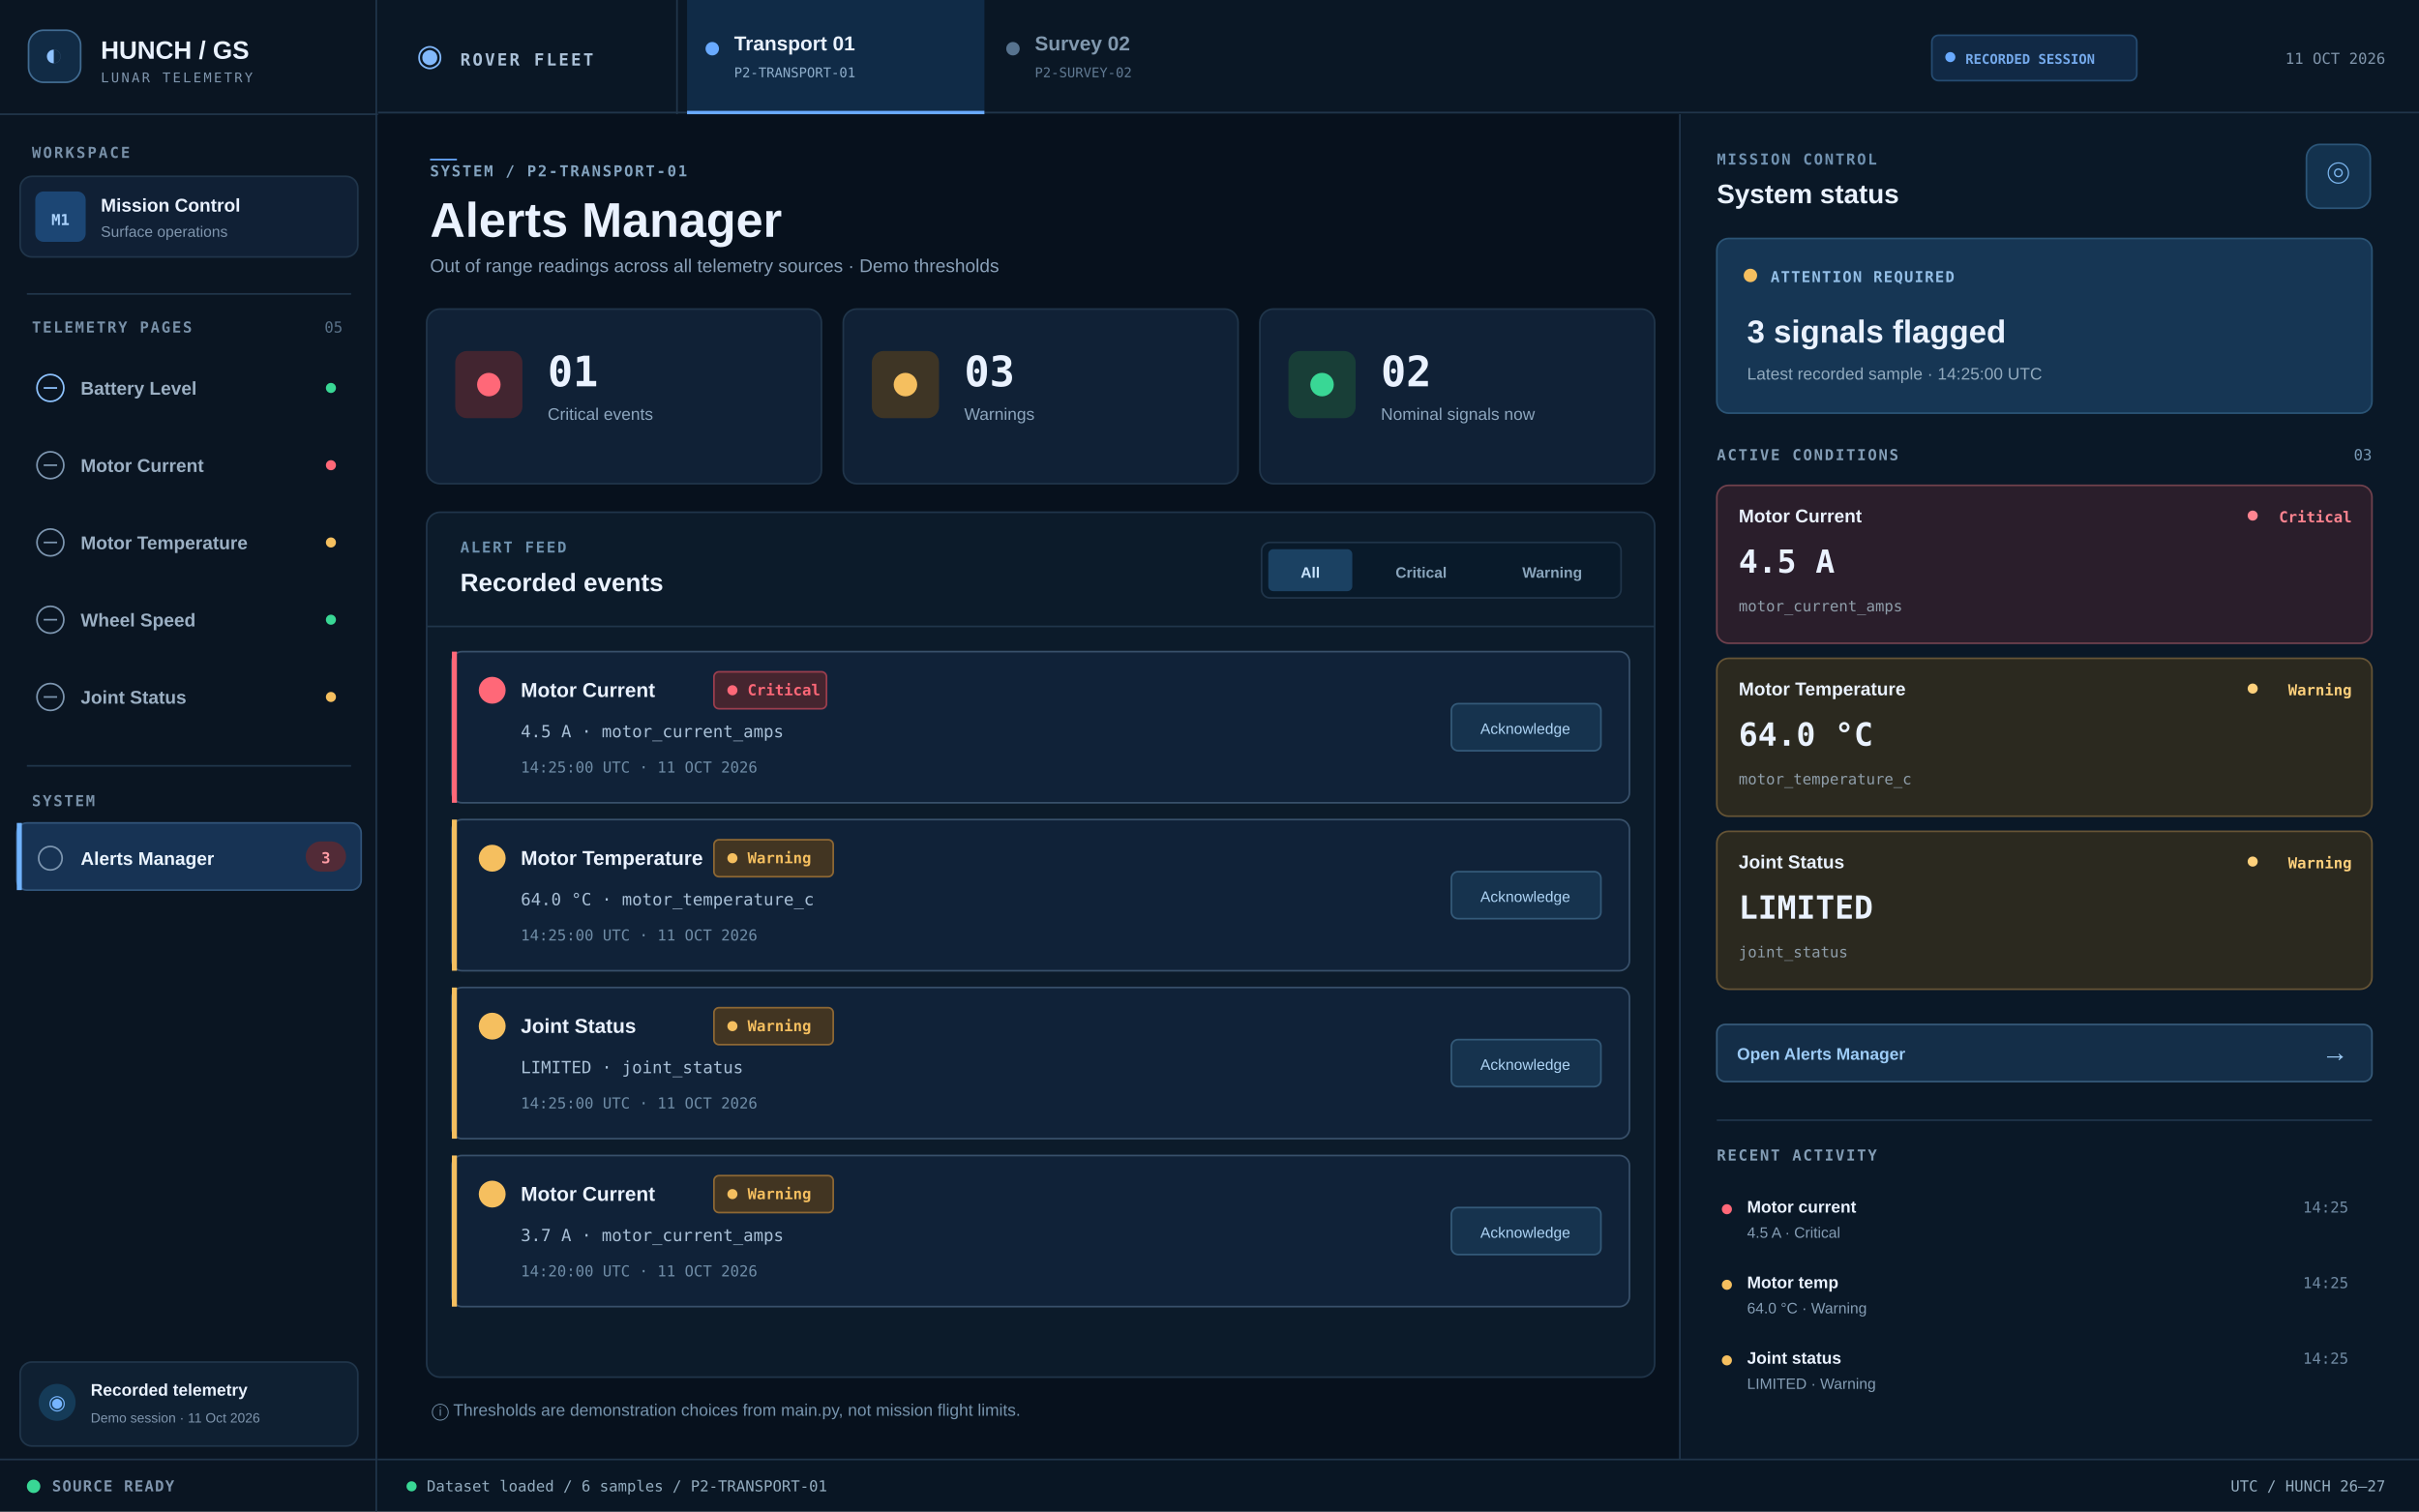
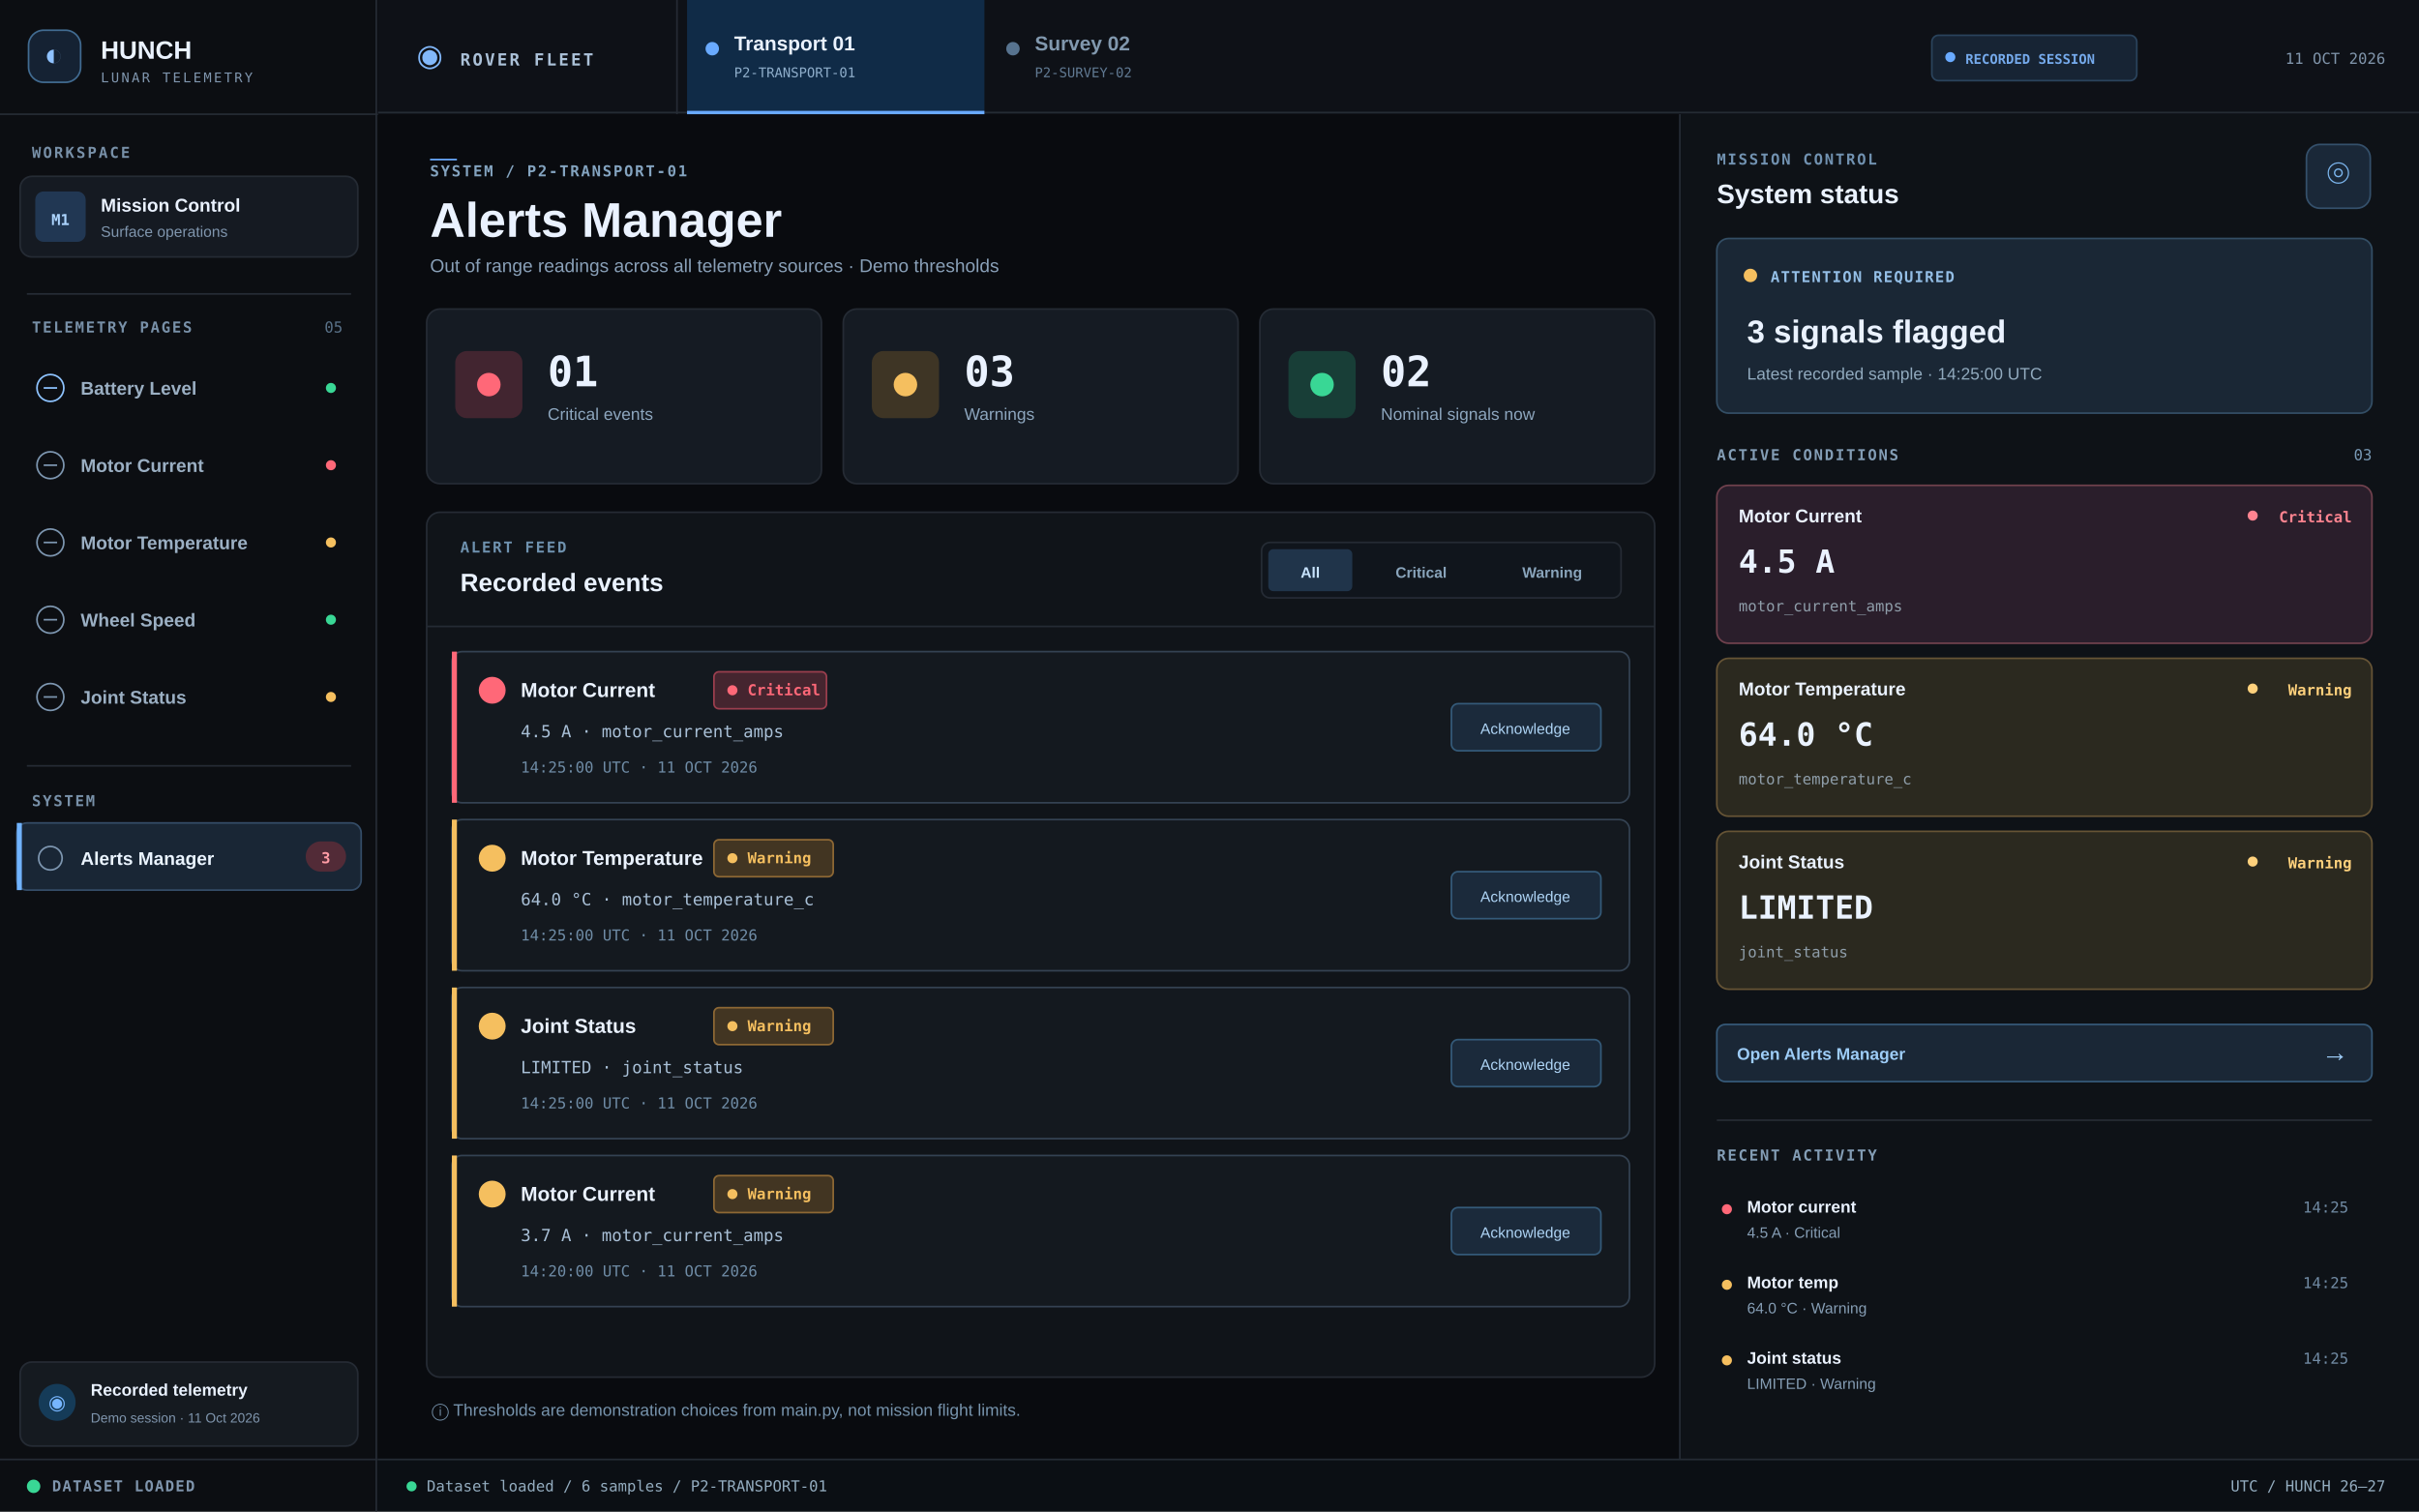
<svg xmlns="http://www.w3.org/2000/svg" width="1440" height="900" viewBox="0 0 1440 900" role="img" aria-label="HUNCH lunar telemetry dashboard design frame">
  <g id="00-background">
-     <rect x="0" y="0" width="1440" height="900" rx="0" fill="#07111d" stroke="none" stroke-width="1" />
+     <rect x="0" y="0" width="1440" height="900" rx="0" fill="#090b0f" stroke="none" stroke-width="1" />
  </g>
  <g id="01-sidebar">
-     <rect x="0" y="0" width="225" height="900" rx="0" fill="#0a1522" stroke="none" stroke-width="1" />
-     <line x1="224" y1="0" x2="224" y2="900" stroke="#20354a" stroke-width="1" />
-     <line x1="0" y1="68" x2="225" y2="68" stroke="#20354a" stroke-width="1" />
-     <rect x="17" y="18" width="31" height="31" rx="9" fill="#112b45" stroke="#416b91" stroke-width="1" />
+     <rect x="0" y="0" width="225" height="900" rx="0" fill="#0c0e12" stroke="none" stroke-width="1" />
+     <line x1="224" y1="0" x2="224" y2="900" stroke="#252b34" stroke-width="1" />
+     <line x1="0" y1="68" x2="225" y2="68" stroke="#252b34" stroke-width="1" />
+     <rect x="17" y="18" width="31" height="31" rx="9" fill="#152233" stroke="#416b91" stroke-width="1" />
    <text x="32" y="39" fill="#8fc2ff" font-family="DM Sans, Arial, sans-serif" font-size="19" font-weight="500" text-anchor="middle">◐</text>
-     <text x="60" y="35" fill="#eaf2ff" font-family="DM Sans, Arial, sans-serif" font-size="15" font-weight="700" text-anchor="start">HUNCH / GS</text>
+     <text x="60" y="35" fill="#eaf2ff" font-family="DM Sans, Arial, sans-serif" font-size="15" font-weight="700" text-anchor="start">HUNCH</text>
    <text x="60" y="49" fill="#7f95ad" font-family="IBM Plex Mono, Consolas, monospace" font-size="8" font-weight="500" text-anchor="start" letter-spacing="1.3">LUNAR TELEMETRY</text>
    <text x="19" y="94" fill="#7890a8" font-family="IBM Plex Mono, Consolas, monospace" font-size="9" font-weight="600" text-anchor="start" letter-spacing="1.2">WORKSPACE</text>
-     <rect x="12" y="105" width="201" height="48" rx="7" fill="#102035" stroke="#20354a" stroke-width="1" />
-     <rect x="21" y="114" width="30" height="30" rx="5" fill="#1c4674" stroke="none" stroke-width="1" />
+     <rect x="12" y="105" width="201" height="48" rx="7" fill="#151a22" stroke="#252b34" stroke-width="1" />
+     <rect x="21" y="114" width="30" height="30" rx="5" fill="#213753" stroke="none" stroke-width="1" />
    <text x="36" y="134" fill="#add5ff" font-family="IBM Plex Mono, Consolas, monospace" font-size="9" font-weight="600" text-anchor="middle">M1</text>
    <text x="60" y="126" fill="#eaf2ff" font-family="DM Sans, Arial, sans-serif" font-size="11" font-weight="700" text-anchor="start">Mission Control</text>
    <text x="60" y="141" fill="#7f95ad" font-family="DM Sans, Arial, sans-serif" font-size="9" font-weight="500" text-anchor="start">Surface operations</text>
-     <line x1="16" y1="175" x2="209" y2="175" stroke="#20354a" stroke-width="1" />
+     <line x1="16" y1="175" x2="209" y2="175" stroke="#252b34" stroke-width="1" />
    <text x="19" y="198" fill="#7890a8" font-family="IBM Plex Mono, Consolas, monospace" font-size="9" font-weight="600" text-anchor="start" letter-spacing="1">TELEMETRY PAGES</text>
    <text x="204" y="198" fill="#597188" font-family="IBM Plex Mono, Consolas, monospace" font-size="9" font-weight="500" text-anchor="end">05</text>
-     <rect x="10" y="211" width="205" height="40" rx="6" fill="#0a1522" stroke="none" stroke-width="1" />
-     <rect x="10" y="211" width="3" height="40" rx="0" fill="#0a1522" stroke="none" stroke-width="1" />
+     <rect x="10" y="211" width="205" height="40" rx="6" fill="#0c0e12" stroke="none" stroke-width="1" />
+     <rect x="10" y="211" width="3" height="40" rx="0" fill="#0c0e12" stroke="none" stroke-width="1" />
    <circle cx="30" cy="231" r="8" fill="none" stroke="#8ec3ff" />
    <line x1="26" y1="231" x2="34" y2="231" stroke="#8ec3ff" stroke-width="1" />
    <text x="48" y="235" fill="#9bafc3" font-family="DM Sans, Arial, sans-serif" font-size="11" font-weight="600" text-anchor="start">Battery Level</text>
    <circle cx="197" cy="231" r="3" fill="#39d795" stroke="none" />
    <circle cx="30" cy="277" r="8" fill="none" stroke="#7d96b0" />
    <line x1="26" y1="277" x2="34" y2="277" stroke="#7d96b0" stroke-width="1" />
    <text x="48" y="281" fill="#9bafc3" font-family="DM Sans, Arial, sans-serif" font-size="11" font-weight="600" text-anchor="start">Motor Current</text>
    <circle cx="197" cy="277" r="3" fill="#ff6878" stroke="none" />
    <circle cx="30" cy="323" r="8" fill="none" stroke="#7d96b0" />
    <line x1="26" y1="323" x2="34" y2="323" stroke="#7d96b0" stroke-width="1" />
    <text x="48" y="327" fill="#9bafc3" font-family="DM Sans, Arial, sans-serif" font-size="11" font-weight="600" text-anchor="start">Motor Temperature</text>
    <circle cx="197" cy="323" r="3" fill="#f5bf5f" stroke="none" />
    <circle cx="30" cy="369" r="8" fill="none" stroke="#7d96b0" />
    <line x1="26" y1="369" x2="34" y2="369" stroke="#7d96b0" stroke-width="1" />
    <text x="48" y="373" fill="#9bafc3" font-family="DM Sans, Arial, sans-serif" font-size="11" font-weight="600" text-anchor="start">Wheel Speed</text>
    <circle cx="197" cy="369" r="3" fill="#39d795" stroke="none" />
    <circle cx="30" cy="415" r="8" fill="none" stroke="#7d96b0" />
    <line x1="26" y1="415" x2="34" y2="415" stroke="#7d96b0" stroke-width="1" />
    <text x="48" y="419" fill="#9bafc3" font-family="DM Sans, Arial, sans-serif" font-size="11" font-weight="600" text-anchor="start">Joint Status</text>
    <circle cx="197" cy="415" r="3" fill="#f5bf5f" stroke="none" />
-     <line x1="16" y1="456" x2="209" y2="456" stroke="#20354a" stroke-width="1" />
-     <rect x="10" y="490" width="205" height="40" rx="6" fill="#173354" stroke="#31547a" />
+     <line x1="16" y1="456" x2="209" y2="456" stroke="#252b34" stroke-width="1" />
+     <rect x="10" y="490" width="205" height="40" rx="6" fill="#192635" stroke="#344c67" />
    <rect x="10" y="490" width="3" height="40" fill="#70b3ff" />
    <text x="19" y="480" fill="#7890a8" font-family="IBM Plex Mono, Consolas, monospace" font-size="9" font-weight="600" text-anchor="start" letter-spacing="1">SYSTEM</text>
    <text x="48" y="515" fill="#eaf4ff" font-family="DM Sans, Arial, sans-serif" font-size="11" font-weight="600" text-anchor="start">Alerts Manager</text>
    <circle cx="30" cy="511" r="7" fill="none" stroke="#7d96b0" />
    <rect x="182" y="501" width="24" height="18" rx="9" fill="#522b37" stroke="none" stroke-width="1" />
    <text x="194" y="514" fill="#ff9ca5" font-family="IBM Plex Mono, Consolas, monospace" font-size="9" font-weight="600" text-anchor="middle">3</text>
-     <rect x="12" y="811" width="201" height="50" rx="7" fill="#0f2032" stroke="#20354a" stroke-width="1" />
+     <rect x="12" y="811" width="201" height="50" rx="7" fill="#151a20" stroke="#252b34" stroke-width="1" />
    <circle cx="34" cy="835" r="11" fill="#153b58" stroke="none" />
    <text x="34" y="839" fill="#76b5ff" font-family="DM Sans, Arial, sans-serif" font-size="12" font-weight="500" text-anchor="middle">◉</text>
    <text x="54" y="831" fill="#eaf2ff" font-family="DM Sans, Arial, sans-serif" font-size="10" font-weight="700" text-anchor="start">Recorded telemetry</text>
    <text x="54" y="847" fill="#7f95ad" font-family="DM Sans, Arial, sans-serif" font-size="8" font-weight="500" text-anchor="start">Demo session · 11 Oct 2026</text>
-     <line x1="0" y1="869" x2="225" y2="869" stroke="#20354a" stroke-width="1" />
+     <line x1="0" y1="869" x2="225" y2="869" stroke="#252b34" stroke-width="1" />
    <circle cx="20" cy="885" r="4" fill="#39d795" stroke="none" />
-     <text x="31" y="888" fill="#7f95ad" font-family="IBM Plex Mono, Consolas, monospace" font-size="9" font-weight="600" text-anchor="start" letter-spacing="0.7">SOURCE READY</text>
+     <text x="31" y="888" fill="#7f95ad" font-family="IBM Plex Mono, Consolas, monospace" font-size="9" font-weight="600" text-anchor="start" letter-spacing="0.7">DATASET LOADED</text>
  </g>
  <g id="02-topbar-and-rover-tabs">
-     <rect x="225" y="0" width="1215" height="68" rx="0" fill="#0a1725" stroke="none" stroke-width="1" />
-     <line x1="225" y1="67" x2="1440" y2="67" stroke="#20354a" stroke-width="1" />
-     <line x1="403" y1="0" x2="403" y2="68" stroke="#20354a" stroke-width="1" />
+     <rect x="225" y="0" width="1215" height="68" rx="0" fill="#0e1117" stroke="none" stroke-width="1" />
+     <line x1="225" y1="67" x2="1440" y2="67" stroke="#252b34" stroke-width="1" />
+     <line x1="403" y1="0" x2="403" y2="68" stroke="#252b34" stroke-width="1" />
    <text x="248" y="39" fill="#82b8fa" font-family="DM Sans, Arial, sans-serif" font-size="18" font-weight="500" text-anchor="start">◉</text>
    <text x="274" y="39" fill="#abc1d8" font-family="IBM Plex Mono, Consolas, monospace" font-size="10" font-weight="600" text-anchor="start" letter-spacing="1.3">ROVER FLEET</text>
    <rect x="409" y="0" width="177" height="68" rx="0" fill="#102b47" stroke="none" stroke-width="1" />
    <rect x="409" y="66" width="177" height="2" rx="0" fill="#69aaff" stroke="none" stroke-width="1" />
    <circle cx="424" cy="29" r="4" fill="#69aaff" stroke="none" />
    <text x="437" y="30" fill="#eaf2ff" font-family="DM Sans, Arial, sans-serif" font-size="12" font-weight="700" text-anchor="start">Transport 01</text>
    <text x="437" y="46" fill="#8faecb" font-family="IBM Plex Mono, Consolas, monospace" font-size="8" font-weight="500" text-anchor="start">P2-TRANSPORT-01</text>
    <circle cx="603" cy="29" r="4" fill="#57738f" stroke="none" />
    <text x="616" y="30" fill="#8198ae" font-family="DM Sans, Arial, sans-serif" font-size="12" font-weight="700" text-anchor="start">Survey 02</text>
    <text x="616" y="46" fill="#617a93" font-family="IBM Plex Mono, Consolas, monospace" font-size="8" font-weight="500" text-anchor="start">P2-SURVEY-02</text>
-     <rect x="1150" y="21" width="122" height="27" rx="4" fill="#112945" stroke="#254b71" stroke-width="1" />
+     <rect x="1150" y="21" width="122" height="27" rx="4" fill="#172434" stroke="#2a435c" stroke-width="1" />
    <circle cx="1161" cy="34" r="3" fill="#69aaff" stroke="none" />
    <text x="1170" y="38" fill="#75aaec" font-family="IBM Plex Mono, Consolas, monospace" font-size="8" font-weight="600" text-anchor="start">RECORDED SESSION</text>
    <text x="1420" y="38" fill="#8095ab" font-family="IBM Plex Mono, Consolas, monospace" font-size="9" font-weight="500" text-anchor="end">11 OCT 2026</text>
  </g>
  <g id="03-alerts-manager-page">
    <line x1="256" y1="95" x2="272" y2="95" stroke="#69aaff" />
    <text x="256" y="105" fill="#84a4c0" font-family="IBM Plex Mono, Consolas, monospace" font-size="9" font-weight="600" text-anchor="start" letter-spacing="1">SYSTEM  /  P2-TRANSPORT-01</text>
    <text x="256" y="141" fill="#eaf2ff" font-family="DM Sans, Arial, sans-serif" font-size="29" font-weight="700" text-anchor="start">Alerts Manager</text>
    <text x="256" y="162" fill="#89a0b8" font-family="DM Sans, Arial, sans-serif" font-size="11" font-weight="500" text-anchor="start">Out of range readings across all telemetry sources · Demo thresholds</text>
-     <rect x="254" y="184" width="235" height="104" rx="8" fill="#102136" stroke="#20354a" />
+     <rect x="254" y="184" width="235" height="104" rx="8" fill="#151b23" stroke="#252b34" />
    <rect x="271" y="209" width="40" height="40" rx="7" fill="#422530" stroke="none" />
    <circle cx="291" cy="229" r="7" fill="#ff6878" />
    <text x="326" y="230" fill="#eaf2ff" font-family="IBM Plex Mono, Consolas, monospace" font-size="25" font-weight="600" text-anchor="start">01</text>
    <text x="326" y="250" fill="#8da6be" font-family="DM Sans, Arial, sans-serif" font-size="10" font-weight="500" text-anchor="start">Critical events</text>
-     <rect x="502" y="184" width="235" height="104" rx="8" fill="#102136" stroke="#20354a" />
+     <rect x="502" y="184" width="235" height="104" rx="8" fill="#151b23" stroke="#252b34" />
    <rect x="519" y="209" width="40" height="40" rx="7" fill="#3e3525" stroke="none" />
    <circle cx="539" cy="229" r="7" fill="#f5bf5f" />
    <text x="574" y="230" fill="#eaf2ff" font-family="IBM Plex Mono, Consolas, monospace" font-size="25" font-weight="600" text-anchor="start">03</text>
    <text x="574" y="250" fill="#8da6be" font-family="DM Sans, Arial, sans-serif" font-size="10" font-weight="500" text-anchor="start">Warnings</text>
-     <rect x="750" y="184" width="235" height="104" rx="8" fill="#102136" stroke="#20354a" />
+     <rect x="750" y="184" width="235" height="104" rx="8" fill="#151b23" stroke="#252b34" />
    <rect x="767" y="209" width="40" height="40" rx="7" fill="#183e37" stroke="none" />
    <circle cx="787" cy="229" r="7" fill="#39d795" />
    <text x="822" y="230" fill="#eaf2ff" font-family="IBM Plex Mono, Consolas, monospace" font-size="25" font-weight="600" text-anchor="start">02</text>
    <text x="822" y="250" fill="#8da6be" font-family="DM Sans, Arial, sans-serif" font-size="10" font-weight="500" text-anchor="start">Nominal signals now</text>
-     <rect x="254" y="305" width="731" height="515" rx="8" fill="#0c1b2a" stroke="#20354a" />
-     <line x1="254" y1="373" x2="985" y2="373" stroke="#20354a" />
+     <rect x="254" y="305" width="731" height="515" rx="8" fill="#101419" stroke="#252b34" />
+     <line x1="254" y1="373" x2="985" y2="373" stroke="#252b34" />
    <text x="274" y="329" fill="#6f92af" font-family="IBM Plex Mono, Consolas, monospace" font-size="9" font-weight="600" text-anchor="start" letter-spacing="1">ALERT FEED</text>
    <text x="274" y="352" fill="#eaf2ff" font-family="DM Sans, Arial, sans-serif" font-size="15" font-weight="700" text-anchor="start">Recorded events</text>
-     <rect x="751" y="323" width="214" height="33" rx="5" fill="#091a2a" stroke="#20354a" />
-     <rect x="755" y="327" width="50" height="25" rx="3" fill="#1b4162" stroke="none" />
+     <rect x="751" y="323" width="214" height="33" rx="5" fill="#10151c" stroke="#252b34" />
+     <rect x="755" y="327" width="50" height="25" rx="3" fill="#20344a" stroke="none" />
    <text x="780" y="344" fill="#c8e4ff" font-family="DM Sans, Arial, sans-serif" font-size="9" font-weight="700" text-anchor="middle">All</text>
    <text x="846" y="344" fill="#89a4bb" font-family="DM Sans, Arial, sans-serif" font-size="9" font-weight="700" text-anchor="middle">Critical</text>
    <text x="924" y="344" fill="#89a4bb" font-family="DM Sans, Arial, sans-serif" font-size="9" font-weight="700" text-anchor="middle">Warning</text>
-     <rect x="269" y="388" width="701" height="90" rx="6" fill="#102238" stroke="#38506a" />
+     <rect x="269" y="388" width="701" height="90" rx="6" fill="#14191f" stroke="#344252" />
    <rect x="269" y="388" width="3" height="90" rx="0" fill="#ff6878" stroke="none" />
    <circle cx="293" cy="411" r="8" fill="#ff6878" />
    <text x="310" y="415" fill="#eaf2ff" font-family="DM Sans, Arial, sans-serif" font-size="12" font-weight="700" text-anchor="start">Motor Current</text>
    <rect x="425" y="400" width="67" height="22" rx="3" fill="#45252f" stroke="#9b3e4e" />
    <circle cx="436" cy="411" r="3" fill="#ff6878" />
    <text x="445" y="414" fill="#ff6878" font-family="IBM Plex Mono, Consolas, monospace" font-size="9" font-weight="600" text-anchor="start">Critical</text>
    <text x="310" y="439" fill="#a9c0d7" font-family="IBM Plex Mono, Consolas, monospace" font-size="10" font-weight="500" text-anchor="start">4.5 A · motor_current_amps</text>
    <text x="310" y="460" fill="#6f8ca6" font-family="IBM Plex Mono, Consolas, monospace" font-size="9" font-weight="500" text-anchor="start">14:25:00 UTC · 11 OCT 2026</text>
-     <rect x="864" y="419" width="89" height="28" rx="4" fill="#16334e" stroke="#345a79" />
+     <rect x="864" y="419" width="89" height="28" rx="4" fill="#1b2a3b" stroke="#345a79" />
    <text x="908" y="437" fill="#add3f4" font-family="DM Sans, Arial, sans-serif" font-size="9" font-weight="500" text-anchor="middle">Acknowledge</text>
-     <rect x="269" y="488" width="701" height="90" rx="6" fill="#102238" stroke="#38506a" />
+     <rect x="269" y="488" width="701" height="90" rx="6" fill="#14191f" stroke="#344252" />
    <rect x="269" y="488" width="3" height="90" rx="0" fill="#f5bf5f" stroke="none" />
    <circle cx="293" cy="511" r="8" fill="#f5bf5f" />
    <text x="310" y="515" fill="#eaf2ff" font-family="DM Sans, Arial, sans-serif" font-size="12" font-weight="700" text-anchor="start">Motor Temperature</text>
    <rect x="425" y="500" width="71" height="22" rx="3" fill="#423522" stroke="#8e6834" />
    <circle cx="436" cy="511" r="3" fill="#f5bf5f" />
    <text x="445" y="514" fill="#f5bf5f" font-family="IBM Plex Mono, Consolas, monospace" font-size="9" font-weight="600" text-anchor="start">Warning</text>
    <text x="310" y="539" fill="#a9c0d7" font-family="IBM Plex Mono, Consolas, monospace" font-size="10" font-weight="500" text-anchor="start">64.0 °C · motor_temperature_c</text>
    <text x="310" y="560" fill="#6f8ca6" font-family="IBM Plex Mono, Consolas, monospace" font-size="9" font-weight="500" text-anchor="start">14:25:00 UTC · 11 OCT 2026</text>
-     <rect x="864" y="519" width="89" height="28" rx="4" fill="#16334e" stroke="#345a79" />
+     <rect x="864" y="519" width="89" height="28" rx="4" fill="#1b2a3b" stroke="#345a79" />
    <text x="908" y="537" fill="#add3f4" font-family="DM Sans, Arial, sans-serif" font-size="9" font-weight="500" text-anchor="middle">Acknowledge</text>
-     <rect x="269" y="588" width="701" height="90" rx="6" fill="#102238" stroke="#38506a" />
+     <rect x="269" y="588" width="701" height="90" rx="6" fill="#14191f" stroke="#344252" />
    <rect x="269" y="588" width="3" height="90" rx="0" fill="#f5bf5f" stroke="none" />
    <circle cx="293" cy="611" r="8" fill="#f5bf5f" />
    <text x="310" y="615" fill="#eaf2ff" font-family="DM Sans, Arial, sans-serif" font-size="12" font-weight="700" text-anchor="start">Joint Status</text>
    <rect x="425" y="600" width="71" height="22" rx="3" fill="#423522" stroke="#8e6834" />
    <circle cx="436" cy="611" r="3" fill="#f5bf5f" />
    <text x="445" y="614" fill="#f5bf5f" font-family="IBM Plex Mono, Consolas, monospace" font-size="9" font-weight="600" text-anchor="start">Warning</text>
    <text x="310" y="639" fill="#a9c0d7" font-family="IBM Plex Mono, Consolas, monospace" font-size="10" font-weight="500" text-anchor="start">LIMITED · joint_status</text>
    <text x="310" y="660" fill="#6f8ca6" font-family="IBM Plex Mono, Consolas, monospace" font-size="9" font-weight="500" text-anchor="start">14:25:00 UTC · 11 OCT 2026</text>
-     <rect x="864" y="619" width="89" height="28" rx="4" fill="#16334e" stroke="#345a79" />
+     <rect x="864" y="619" width="89" height="28" rx="4" fill="#1b2a3b" stroke="#345a79" />
    <text x="908" y="637" fill="#add3f4" font-family="DM Sans, Arial, sans-serif" font-size="9" font-weight="500" text-anchor="middle">Acknowledge</text>
-     <rect x="269" y="688" width="701" height="90" rx="6" fill="#102238" stroke="#38506a" />
+     <rect x="269" y="688" width="701" height="90" rx="6" fill="#14191f" stroke="#344252" />
    <rect x="269" y="688" width="3" height="90" rx="0" fill="#f5bf5f" stroke="none" />
    <circle cx="293" cy="711" r="8" fill="#f5bf5f" />
    <text x="310" y="715" fill="#eaf2ff" font-family="DM Sans, Arial, sans-serif" font-size="12" font-weight="700" text-anchor="start">Motor Current</text>
    <rect x="425" y="700" width="71" height="22" rx="3" fill="#423522" stroke="#8e6834" />
    <circle cx="436" cy="711" r="3" fill="#f5bf5f" />
    <text x="445" y="714" fill="#f5bf5f" font-family="IBM Plex Mono, Consolas, monospace" font-size="9" font-weight="600" text-anchor="start">Warning</text>
    <text x="310" y="739" fill="#a9c0d7" font-family="IBM Plex Mono, Consolas, monospace" font-size="10" font-weight="500" text-anchor="start">3.7 A · motor_current_amps</text>
    <text x="310" y="760" fill="#6f8ca6" font-family="IBM Plex Mono, Consolas, monospace" font-size="9" font-weight="500" text-anchor="start">14:20:00 UTC · 11 OCT 2026</text>
-     <rect x="864" y="719" width="89" height="28" rx="4" fill="#16334e" stroke="#345a79" />
+     <rect x="864" y="719" width="89" height="28" rx="4" fill="#1b2a3b" stroke="#345a79" />
    <text x="908" y="737" fill="#add3f4" font-family="DM Sans, Arial, sans-serif" font-size="9" font-weight="500" text-anchor="middle">Acknowledge</text>
    <text x="257" y="843" fill="#7794ad" font-family="DM Sans, Arial, sans-serif" font-size="10" font-weight="500" text-anchor="start">ⓘ  Thresholds are demonstration choices from main.py, not mission flight limits.</text>
  </g>
  <g id="06-alerts-rail">
-     <rect x="1000" y="68" width="440" height="801" rx="0" fill="#0a1827" stroke="none" stroke-width="1" />
-     <line x1="1000" y1="68" x2="1000" y2="869" stroke="#20354a" stroke-width="1" />
+     <rect x="1000" y="68" width="440" height="801" rx="0" fill="#0e1217" stroke="none" stroke-width="1" />
+     <line x1="1000" y1="68" x2="1000" y2="869" stroke="#252b34" stroke-width="1" />
    <text x="1022" y="98" fill="#7192b1" font-family="IBM Plex Mono, Consolas, monospace" font-size="9" font-weight="600" text-anchor="start" letter-spacing="1">MISSION CONTROL</text>
    <text x="1022" y="121" fill="#eaf2ff" font-family="DM Sans, Arial, sans-serif" font-size="16" font-weight="700" text-anchor="start">System status</text>
-     <rect x="1373" y="86" width="38" height="38" rx="8" fill="#13324e" stroke="#2b5578" stroke-width="1" />
+     <rect x="1373" y="86" width="38" height="38" rx="8" fill="#1a2838" stroke="#34506b" stroke-width="1" />
    <text x="1392" y="111" fill="#7cb6ee" font-family="DM Sans, Arial, sans-serif" font-size="23" font-weight="500" text-anchor="middle">⌾</text>
-     <rect x="1022" y="142" width="390" height="104" rx="7" fill="#163654" stroke="#2b5475" stroke-width="1" />
+     <rect x="1022" y="142" width="390" height="104" rx="7" fill="#1a2735" stroke="#334e65" stroke-width="1" />
    <circle cx="1042" cy="164" r="4" fill="#f5bf5f" stroke="none" />
    <text x="1054" y="168" fill="#94bfe7" font-family="IBM Plex Mono, Consolas, monospace" font-size="9" font-weight="600" text-anchor="start" letter-spacing="0.7">ATTENTION REQUIRED</text>
    <text x="1040" y="204" fill="#eaf2ff" font-family="DM Sans, Arial, sans-serif" font-size="19" font-weight="700" text-anchor="start">3 signals flagged</text>
    <text x="1040" y="226" fill="#91aabe" font-family="DM Sans, Arial, sans-serif" font-size="10" font-weight="500" text-anchor="start">Latest recorded sample · 14:25:00 UTC</text>
    <text x="1022" y="274" fill="#839db5" font-family="IBM Plex Mono, Consolas, monospace" font-size="9" font-weight="600" text-anchor="start" letter-spacing="1">ACTIVE CONDITIONS</text>
    <text x="1412" y="274" fill="#7899b5" font-family="IBM Plex Mono, Consolas, monospace" font-size="9" font-weight="500" text-anchor="end">03</text>
    <rect x="1022" y="289" width="390" height="94" rx="7" fill="#2a1e2b" stroke="#70414d" stroke-width="1" />
    <text x="1035" y="311" fill="#eaf2ff" font-family="DM Sans, Arial, sans-serif" font-size="11" font-weight="700" text-anchor="start">Motor Current</text>
    <circle cx="1341" cy="307" r="3" fill="#ff8490" stroke="none" />
    <text x="1400" y="311" fill="#ff8490" font-family="IBM Plex Mono, Consolas, monospace" font-size="9" font-weight="600" text-anchor="end">Critical</text>
    <text x="1035" y="341" fill="#eaf2ff" font-family="IBM Plex Mono, Consolas, monospace" font-size="19" font-weight="600" text-anchor="start">4.5 A</text>
    <text x="1035" y="364" fill="#8f9eaa" font-family="IBM Plex Mono, Consolas, monospace" font-size="9" font-weight="500" text-anchor="start">motor_current_amps</text>
    <rect x="1022" y="392" width="390" height="94" rx="7" fill="#2b291f" stroke="#665435" stroke-width="1" />
    <text x="1035" y="414" fill="#eaf2ff" font-family="DM Sans, Arial, sans-serif" font-size="11" font-weight="700" text-anchor="start">Motor Temperature</text>
    <circle cx="1341" cy="410" r="3" fill="#ffd17c" stroke="none" />
    <text x="1400" y="414" fill="#ffd17c" font-family="IBM Plex Mono, Consolas, monospace" font-size="9" font-weight="600" text-anchor="end">Warning</text>
    <text x="1035" y="444" fill="#eaf2ff" font-family="IBM Plex Mono, Consolas, monospace" font-size="19" font-weight="600" text-anchor="start">64.0 °C</text>
    <text x="1035" y="467" fill="#8f9eaa" font-family="IBM Plex Mono, Consolas, monospace" font-size="9" font-weight="500" text-anchor="start">motor_temperature_c</text>
    <rect x="1022" y="495" width="390" height="94" rx="7" fill="#2b291f" stroke="#665435" stroke-width="1" />
    <text x="1035" y="517" fill="#eaf2ff" font-family="DM Sans, Arial, sans-serif" font-size="11" font-weight="700" text-anchor="start">Joint Status</text>
    <circle cx="1341" cy="513" r="3" fill="#ffd17c" stroke="none" />
    <text x="1400" y="517" fill="#ffd17c" font-family="IBM Plex Mono, Consolas, monospace" font-size="9" font-weight="600" text-anchor="end">Warning</text>
    <text x="1035" y="547" fill="#eaf2ff" font-family="IBM Plex Mono, Consolas, monospace" font-size="19" font-weight="600" text-anchor="start">LIMITED</text>
    <text x="1035" y="570" fill="#8f9eaa" font-family="IBM Plex Mono, Consolas, monospace" font-size="9" font-weight="500" text-anchor="start">joint_status</text>
-     <rect x="1022" y="610" width="390" height="34" rx="5" fill="#142e48" stroke="#365a79" stroke-width="1" />
+     <rect x="1022" y="610" width="390" height="34" rx="5" fill="#1a2736" stroke="#365a79" stroke-width="1" />
    <text x="1034" y="631" fill="#9dccf7" font-family="DM Sans, Arial, sans-serif" font-size="10" font-weight="700" text-anchor="start">Open Alerts Manager</text>
    <text x="1398" y="632" fill="#9dccf7" font-family="DM Sans, Arial, sans-serif" font-size="16" font-weight="500" text-anchor="end">→</text>
-     <line x1="1022" y1="667" x2="1412" y2="667" stroke="#20354a" stroke-width="1" />
+     <line x1="1022" y1="667" x2="1412" y2="667" stroke="#252b34" stroke-width="1" />
    <text x="1022" y="691" fill="#839db5" font-family="IBM Plex Mono, Consolas, monospace" font-size="9" font-weight="600" text-anchor="start" letter-spacing="1">RECENT ACTIVITY</text>
    <circle cx="1028" cy="720" r="3" fill="#ff6878" stroke="none" />
    <text x="1040" y="722" fill="#eaf2ff" font-family="DM Sans, Arial, sans-serif" font-size="10" font-weight="700" text-anchor="start">Motor current</text>
    <text x="1040" y="737" fill="#859db4" font-family="DM Sans, Arial, sans-serif" font-size="9" font-weight="500" text-anchor="start">4.5 A · Critical</text>
    <text x="1398" y="722" fill="#718ba4" font-family="IBM Plex Mono, Consolas, monospace" font-size="9" font-weight="500" text-anchor="end">14:25</text>
    <circle cx="1028" cy="765" r="3" fill="#f5bf5f" stroke="none" />
    <text x="1040" y="767" fill="#eaf2ff" font-family="DM Sans, Arial, sans-serif" font-size="10" font-weight="700" text-anchor="start">Motor temp</text>
    <text x="1040" y="782" fill="#859db4" font-family="DM Sans, Arial, sans-serif" font-size="9" font-weight="500" text-anchor="start">64.0 °C · Warning</text>
    <text x="1398" y="767" fill="#718ba4" font-family="IBM Plex Mono, Consolas, monospace" font-size="9" font-weight="500" text-anchor="end">14:25</text>
    <circle cx="1028" cy="810" r="3" fill="#f5bf5f" stroke="none" />
    <text x="1040" y="812" fill="#eaf2ff" font-family="DM Sans, Arial, sans-serif" font-size="10" font-weight="700" text-anchor="start">Joint status</text>
    <text x="1040" y="827" fill="#859db4" font-family="DM Sans, Arial, sans-serif" font-size="9" font-weight="500" text-anchor="start">LIMITED · Warning</text>
    <text x="1398" y="812" fill="#718ba4" font-family="IBM Plex Mono, Consolas, monospace" font-size="9" font-weight="500" text-anchor="end">14:25</text>
  </g>
  <g id="07-statusbar">
-     <rect x="225" y="869" width="1215" height="31" rx="0" fill="#091624" stroke="none" stroke-width="1" />
-     <line x1="225" y1="869" x2="1440" y2="869" stroke="#20354a" stroke-width="1" />
+     <rect x="225" y="869" width="1215" height="31" rx="0" fill="#0b0f14" stroke="none" stroke-width="1" />
+     <line x1="225" y1="869" x2="1440" y2="869" stroke="#252b34" stroke-width="1" />
    <circle cx="245" cy="885" r="3" fill="#39d795" stroke="none" />
    <text x="254" y="888" fill="#93acbf" font-family="IBM Plex Mono, Consolas, monospace" font-size="9" font-weight="500" text-anchor="start">Dataset loaded / 6 samples / P2-TRANSPORT-01</text>
    <text x="1420" y="888" fill="#93acbf" font-family="IBM Plex Mono, Consolas, monospace" font-size="9" font-weight="500" text-anchor="end">UTC  /  HUNCH 26–27</text>
  </g>
</svg>
